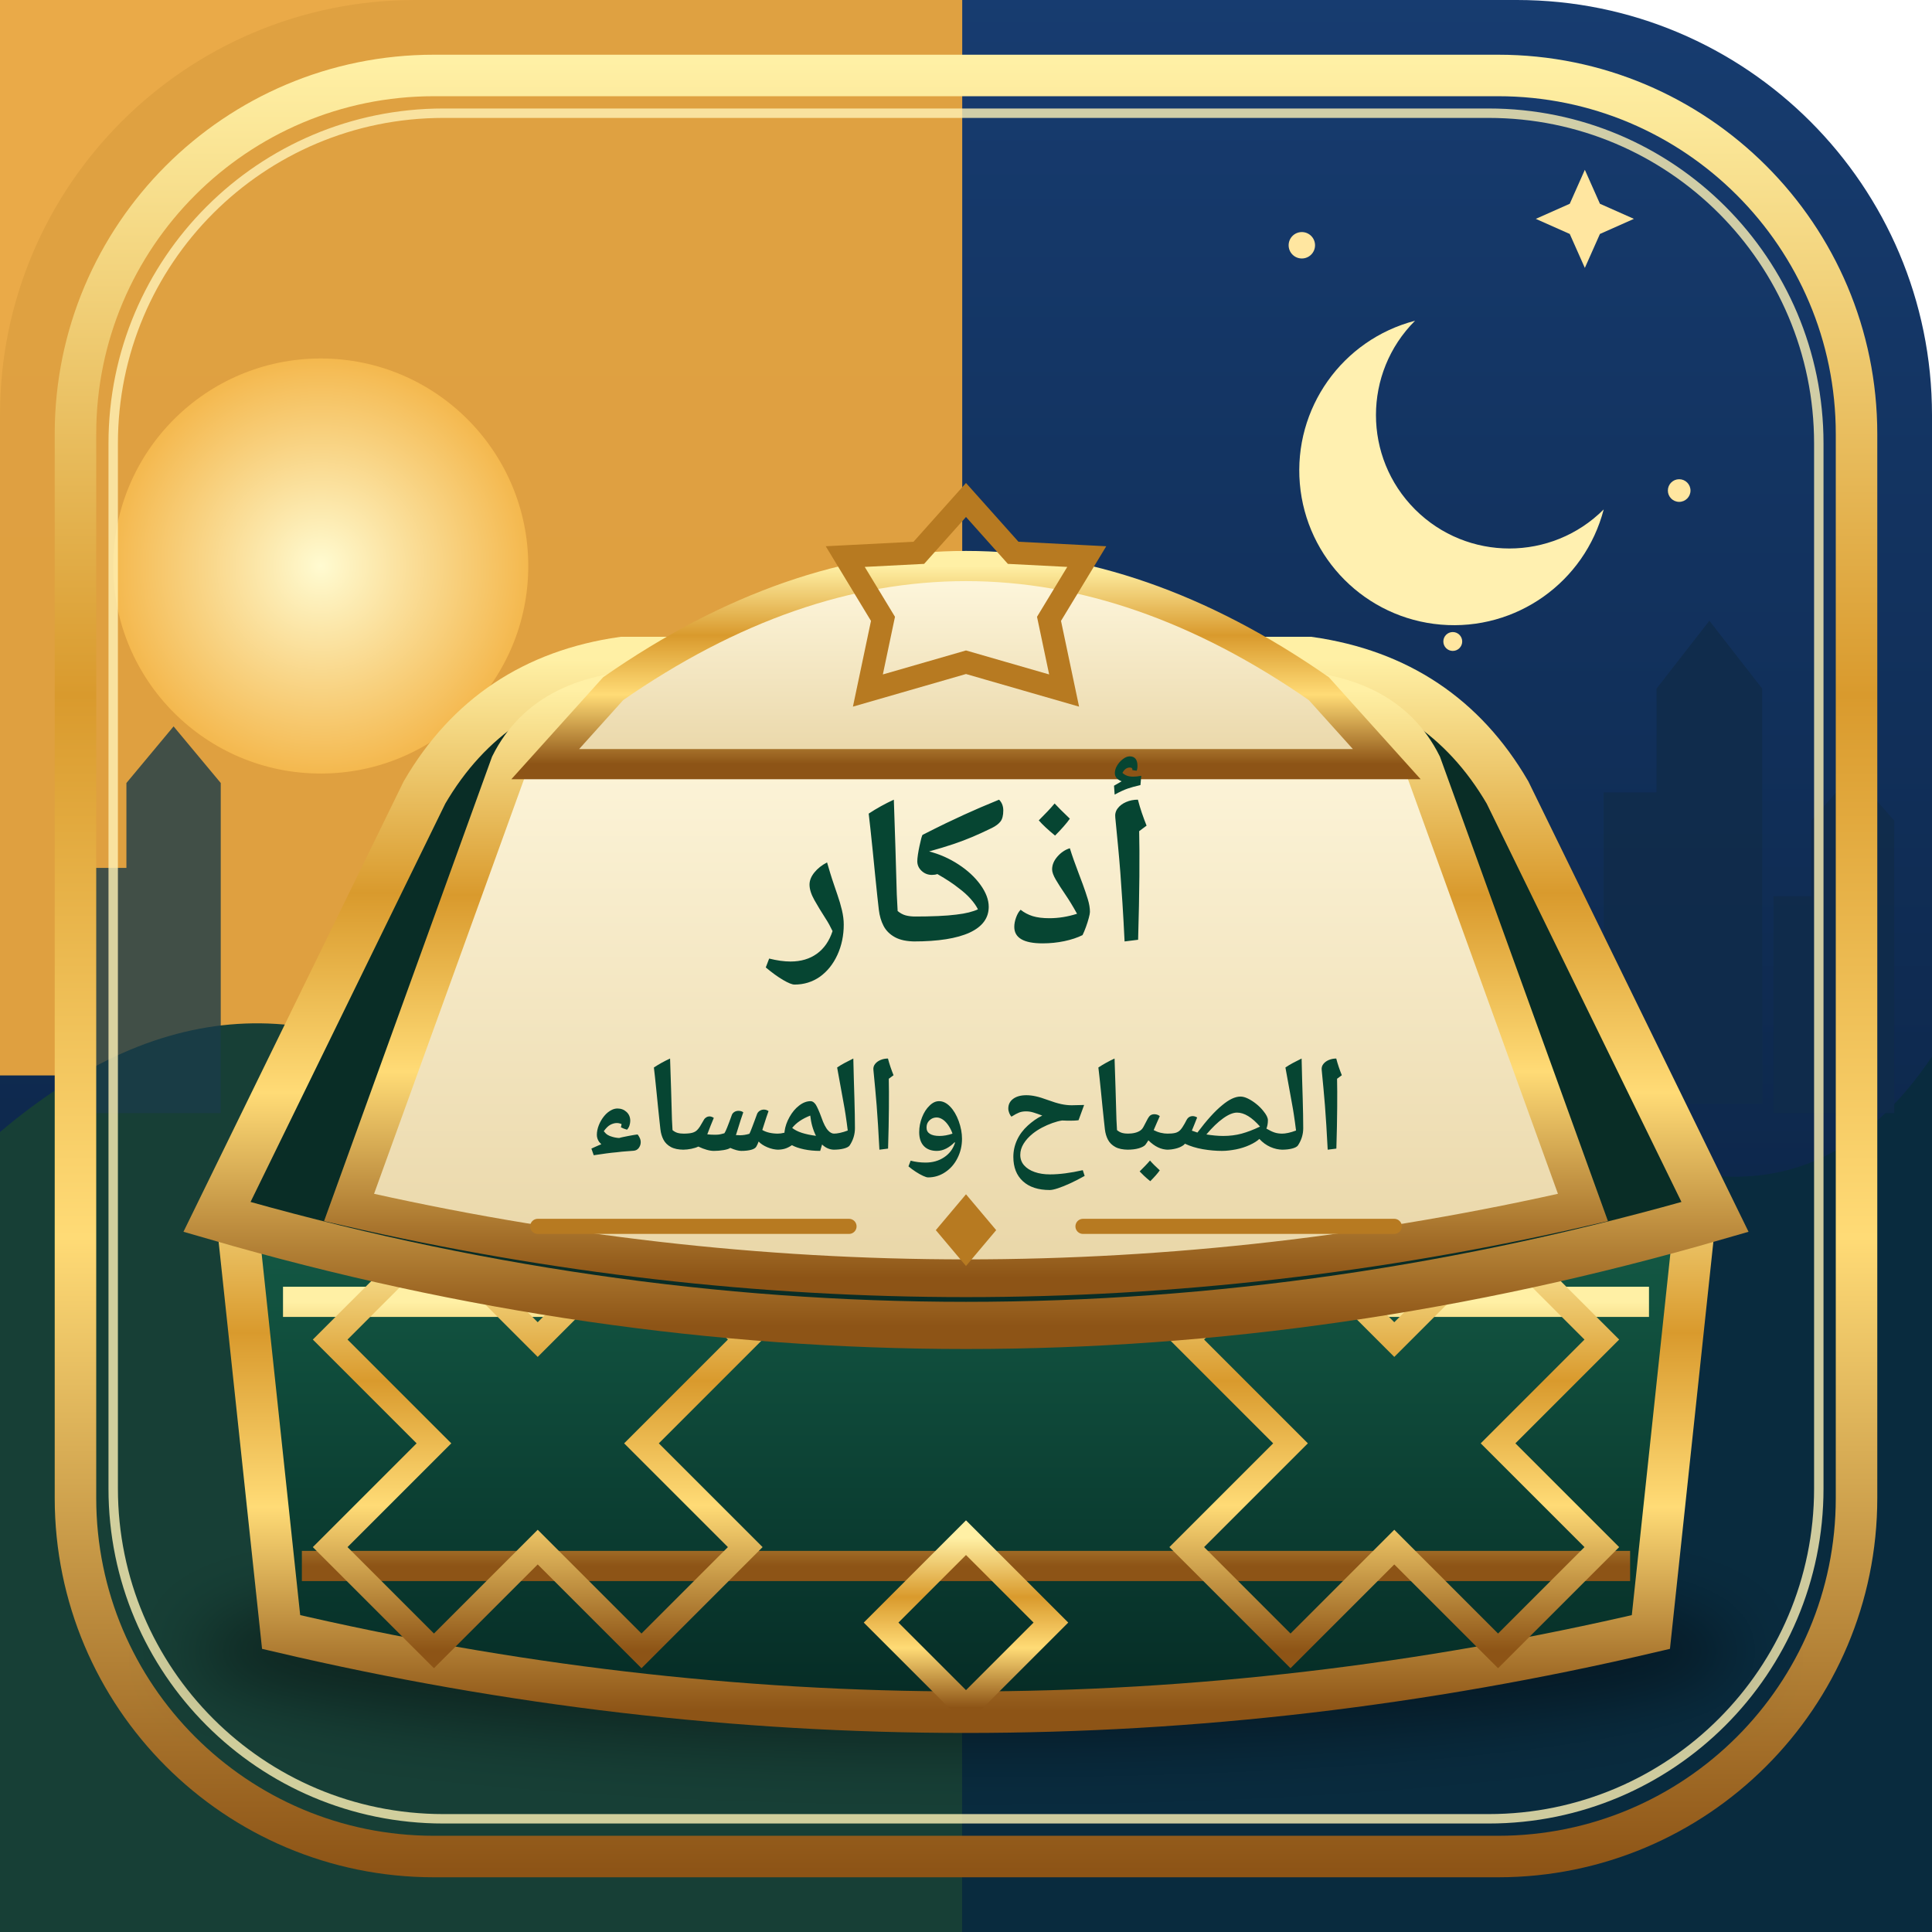
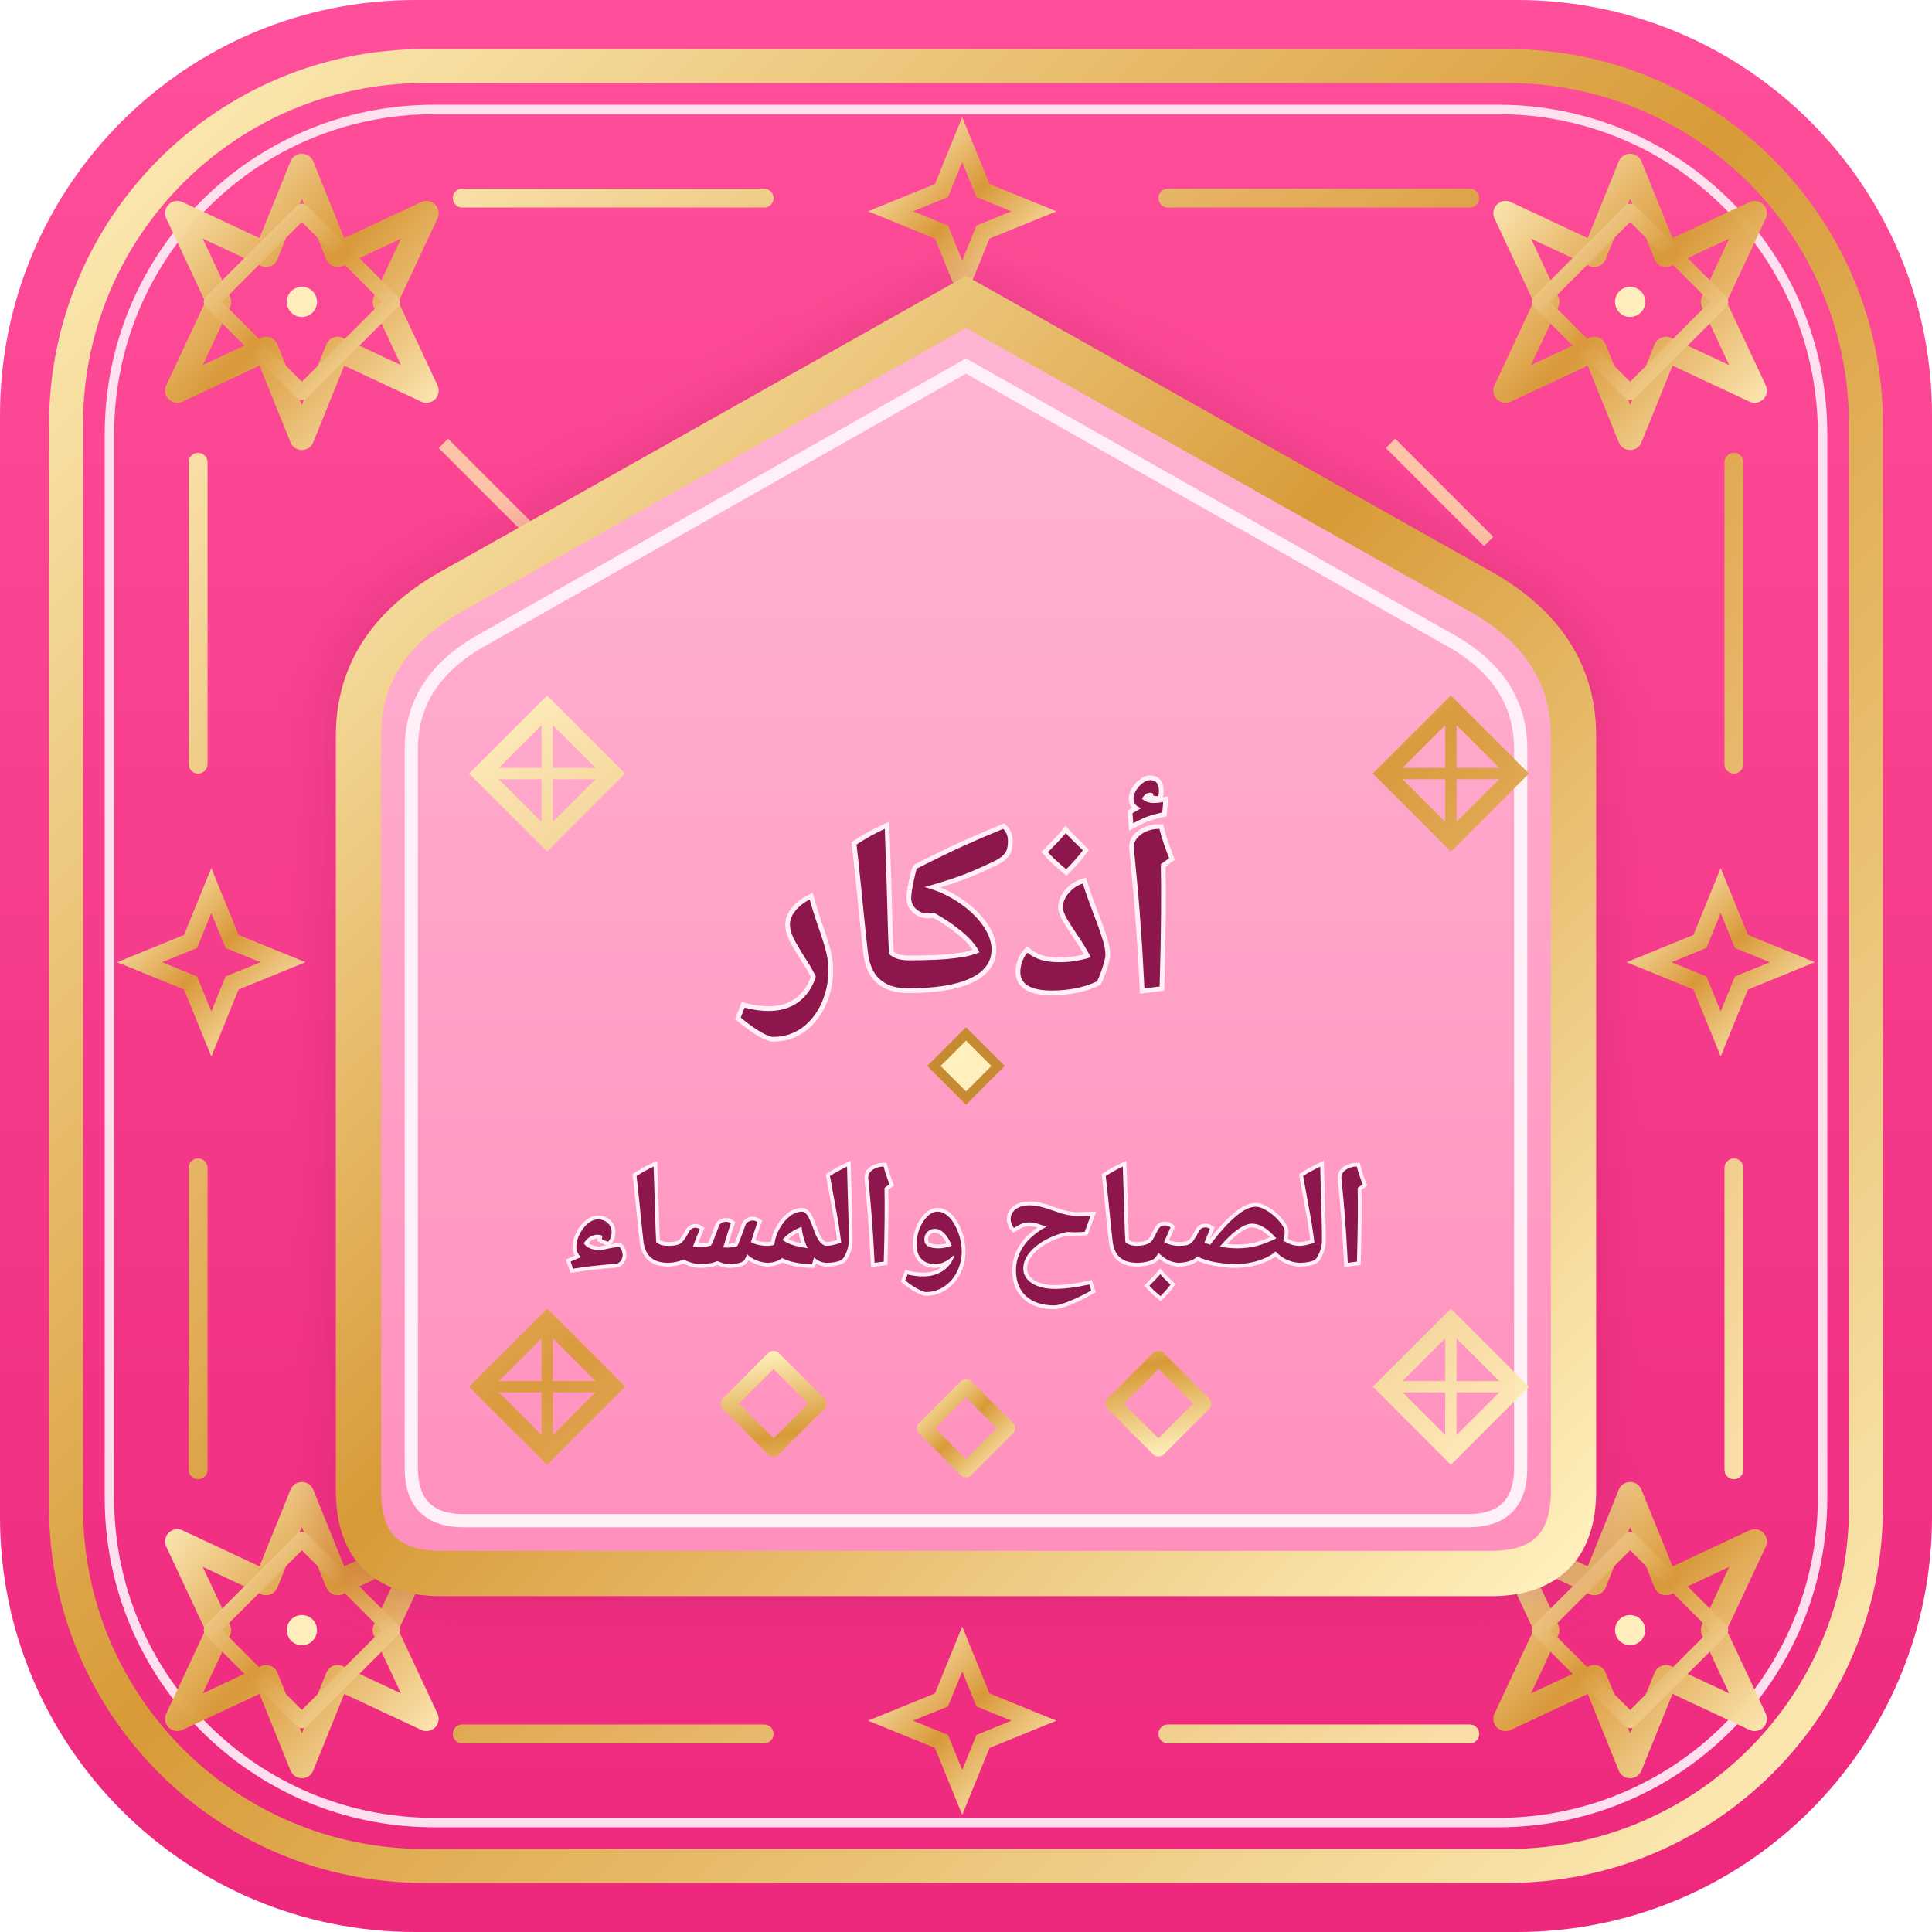
<svg xmlns="http://www.w3.org/2000/svg" width="1024" height="1024" viewBox="0 0 1024 1024">
  <defs>
-     <linearGradient id="sky" x2="0" y2="1">
-       <stop stop-color="#173c70" />
-       <stop offset="1" stop-color="#071b35" />
+     <linearGradient id="pink" x1="0" y1="0" x2="0" y2="1">
+       <stop stop-color="#ff4f9a" />
+       <stop offset="1" stop-color="#ed287d" />
    </linearGradient>
-     <linearGradient id="gold" x2="0" y2="1">
-       <stop stop-color="#fff0a5" />
-       <stop offset=".35" stop-color="#d99a2d" />
-       <stop offset=".65" stop-color="#ffdb76" />
-       <stop offset="1" stop-color="#8d5416" />
+     <linearGradient id="inner" x1="0" y1="0" x2="0" y2="1">
+       <stop stop-color="#ffb5d3" />
+       <stop offset="1" stop-color="#ff8fbd" />
    </linearGradient>
-     <linearGradient id="green" x2="0" y2="1">
-       <stop stop-color="#17634b" />
-       <stop offset="1" stop-color="#052b25" />
+     <linearGradient id="gold" x1="0" y1="0" x2="1" y2="1">
+       <stop stop-color="#fff0bd" />
+       <stop offset=".48" stop-color="#d89a37" />
+       <stop offset="1" stop-color="#fff0bd" />
    </linearGradient>
-     <linearGradient id="plaque" x2="0" y2="1">
-       <stop stop-color="#fff8df" />
-       <stop offset="1" stop-color="#e9d6a7" />
-     </linearGradient>
-     <radialGradient id="sun">
-       <stop stop-color="#fffbd1" />
-       <stop offset="1" stop-color="#f4b84e" />
-     </radialGradient>
    <filter id="shadow" x="-30%" y="-30%" width="160%" height="170%">
-       <feGaussianBlur stdDeviation="18" />
+       <feGaussianBlur stdDeviation="12" />
    </filter>
+     <g id="star" fill="none" stroke="url(#gold)" stroke-width="13" stroke-linejoin="round">
+       <path d="M0-72 19-25 66-47 44 0 66 47 19 25 0 72-19 25-66 47-44 0-66-47-19-25Z" />
+       <path d="M0-48 48 0 0 48-48 0Z" stroke-width="8" />
+       <circle r="8" fill="#fff1bd" stroke="none" />
+     </g>
+     <g id="smallstar" fill="none" stroke="url(#gold)" stroke-width="9">
+       <path d="M0-38 11-11 38 0 11 11 0 38-11 11-38 0-11-11Z" />
+     </g>
  </defs>
-   <rect width="1024" height="1024" rx="220" fill="url(#sky)" />
-   <path d="M0 0H510V570H0Z" fill="#e9a63f" opacity=".95" />
-   <circle cx="170" cy="300" r="110" fill="url(#sun)" />
-   <path d="M0 600Q130 490 260 590T510 560V1024H0Z" fill="#173f36" />
-   <path d="M510 570Q690 510 820 590T1024 560V1024H510Z" fill="#092b3e" />
-   <path d="M35 590V460h32v-45l25-30 25 30v175M390 570V410h25v-60l28-35 28 35v220" fill="#193b48" opacity=".8" />
-   <path d="M850 585V420h28v-55l28-36 28 36v220M940 590V475h20v-40l22-25 22 25v155" fill="#102b4a" opacity=".9" />
-   <path d="M750 170a82 82 0 1 0 100 100a68 68 0 1 1-100-100" fill="#fff0b0" />
-   <g fill="#ffe6a0">
-     <circle cx="690" cy="130" r="7" />
-     <circle cx="890" cy="260" r="6" />
-     <circle cx="770" cy="340" r="5" />
-     <path d="M840 90l8 18 18 8-18 8-8 18-8-18-18-8 18-8z" />
+   <rect width="1024" height="1024" rx="220" fill="url(#pink)" />
+   <rect x="35" y="35" width="954" height="954" rx="190" fill="none" stroke="url(#gold)" stroke-width="18" />
+   <rect x="58" y="58" width="908" height="908" rx="172" fill="none" stroke="#ffe8f2" stroke-width="5" opacity=".95" />
+   <g opacity=".98">
+     <use href="#star" x="160" y="160" />
+     <use href="#star" x="864" y="160" />
+     <use href="#star" x="160" y="864" />
+     <use href="#star" x="864" y="864" />
+     <use href="#smallstar" x="510" y="112" />
+     <use href="#smallstar" x="510" y="912" />
+     <use href="#smallstar" x="112" y="510" />
+     <use href="#smallstar" x="912" y="510" />
+     <path d="M245 105H405M619 105H779M245 919H405M619 919H779M105 245V405M105 619V779M919 245V405M919 619V779" stroke="url(#gold)" stroke-width="10" stroke-linecap="round" />
+     <path d="M235 235l52 52m450-52 52 52m-502 450 52-52m450 52-52-52" stroke="#ffe7ad" stroke-width="7" opacity=".8" />
  </g>
-   <rect x="40" y="40" width="944" height="944" rx="190" fill="none" stroke="url(#gold)" stroke-width="22" />
-   <rect x="60" y="60" width="904" height="904" rx="175" fill="none" stroke="#fff2b6" stroke-width="5" opacity=".8" />
-   <ellipse cx="512" cy="875" rx="410" ry="48" fill="#000" opacity=".42" filter="url(#shadow)" />
-   <path d="M125 640Q512 555 899 640L875 865Q512 950 149 865Z" fill="url(#green)" stroke="url(#gold)" stroke-width="22" />
-   <path d="M150 690H874M160 830H864" stroke="url(#gold)" stroke-width="16" />
-   <g fill="none" stroke="url(#gold)" stroke-width="13">
-     <path d="M175 710l55 55-55 55 55 55 55-55 55 55 55-55-55-55 55-55-55-55-55 55-55-55z" />
-     <path d="M849 710l-55 55 55 55-55 55-55-55-55 55-55-55 55-55-55-55 55-55 55 55 55-55z" />
-     <path d="M512 815l45 45-45 45-45-45z" />
+   <path d="M175 790V390Q175 330 235 300L512 145 789 300Q849 330 849 390V790Q849 850 789 850H235Q175 850 175 790Z" fill="#a91655" opacity=".25" filter="url(#shadow)" />
+   <path d="M190 790V390Q190 340 242 312L512 160 782 312Q834 340 834 390V790Q834 834 790 834H234Q190 834 190 790Z" fill="url(#inner)" stroke="url(#gold)" stroke-width="24" />
+   <path d="M218 778V397Q218 360 256 339L512 194 768 339Q806 360 806 397V778Q806 806 778 806H246Q218 806 218 778Z" fill="none" stroke="#fff0f7" stroke-width="7" />
+   <g fill="none" stroke="url(#gold)" stroke-width="9" opacity=".95">
+     <path d="M255 410l35-35 35 35-35 35zM734 410l35-35 35 35-35 35zM255 735l35-35 35 35-35 35zM734 735l35-35 35 35-35 35z" />
+     <path d="M290 375v70m-35-35h70M769 375v70m-35-35h70M290 700v70m-35-35h70M769 700v70m-35-35h70" stroke-width="6" />
  </g>
-   <path d="M115 645L225 420Q260 360 330 350H694Q764 360 799 420L909 645Q512 760 115 645Z" fill="#092d26" stroke="url(#gold)" stroke-width="25" />
-   <path d="M185 640L270 405Q290 365 350 365H674Q734 365 754 405L839 640Q512 715 185 640Z" fill="url(#plaque)" stroke="url(#gold)" stroke-width="20" />
-   <path d="M325 365Q512 235 699 365L735 405H289Z" fill="url(#plaque)" stroke="url(#gold)" stroke-width="16" />
-   <path d="M512 265l25 28 39 2-20 33 8 38-52-15-52 15 8-38-20-33 39-2z" fill="none" stroke="#b77a21" stroke-width="12" />
-   <text x="512" y="500" text-anchor="middle" direction="rtl" unicode-bidi="plaintext" font-family="Noto Naskh Arabic, Noto Sans Arabic, serif" font-size="112" font-weight="bold" fill="#064532">أذكار</text>
-   <text x="512" y="610" text-anchor="middle" direction="rtl" unicode-bidi="plaintext" font-family="Noto Naskh Arabic, Noto Sans Arabic, serif" font-size="72" font-weight="bold" fill="#064532">الصباح والمساء</text>
-   <path d="M285 650H450M574 650H739" stroke="#b77a21" stroke-width="8" stroke-linecap="round" />
-   <path d="M512 633l16 19-16 19-16-19z" fill="#b77a21" />
+   <text x="512" y="525" text-anchor="middle" direction="rtl" unicode-bidi="plaintext" font-family="Noto Naskh Arabic, Noto Sans Arabic, Arial, sans-serif" font-size="126" font-weight="700" fill="#8d174c" stroke="#fff0f7" stroke-width="5" paint-order="stroke">أذكار</text>
+   <path d="M330 565H694" stroke="url(#gold)" stroke-width="9" stroke-linecap="round" />
+   <path d="M512 548l17 17-17 17-17-17z" fill="#fff0bd" stroke="#c58a32" stroke-width="5" />
+   <text x="512" y="670" text-anchor="middle" direction="rtl" unicode-bidi="plaintext" font-family="Noto Naskh Arabic, Noto Sans Arabic, Arial, sans-serif" font-size="76" font-weight="700" fill="#8d174c" stroke="#fff0f7" stroke-width="4" paint-order="stroke">الصباح والمساء</text>
+   <g fill="none" stroke="url(#gold)" stroke-width="8" stroke-linejoin="round">
+     <path d="M410 720l-24 24 24 24 24-24zM614 720l-24 24 24 24 24-24z" />
+     <path d="M512 735l22 22-22 22-22-22z" />
+   </g>
</svg>
